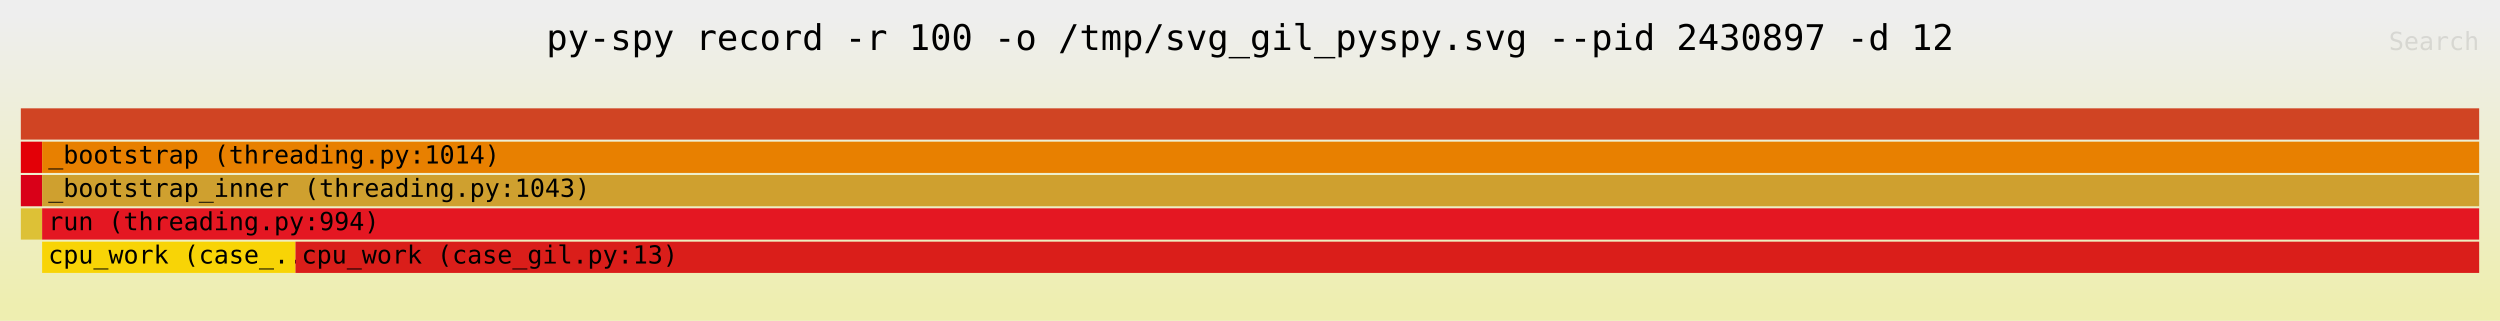
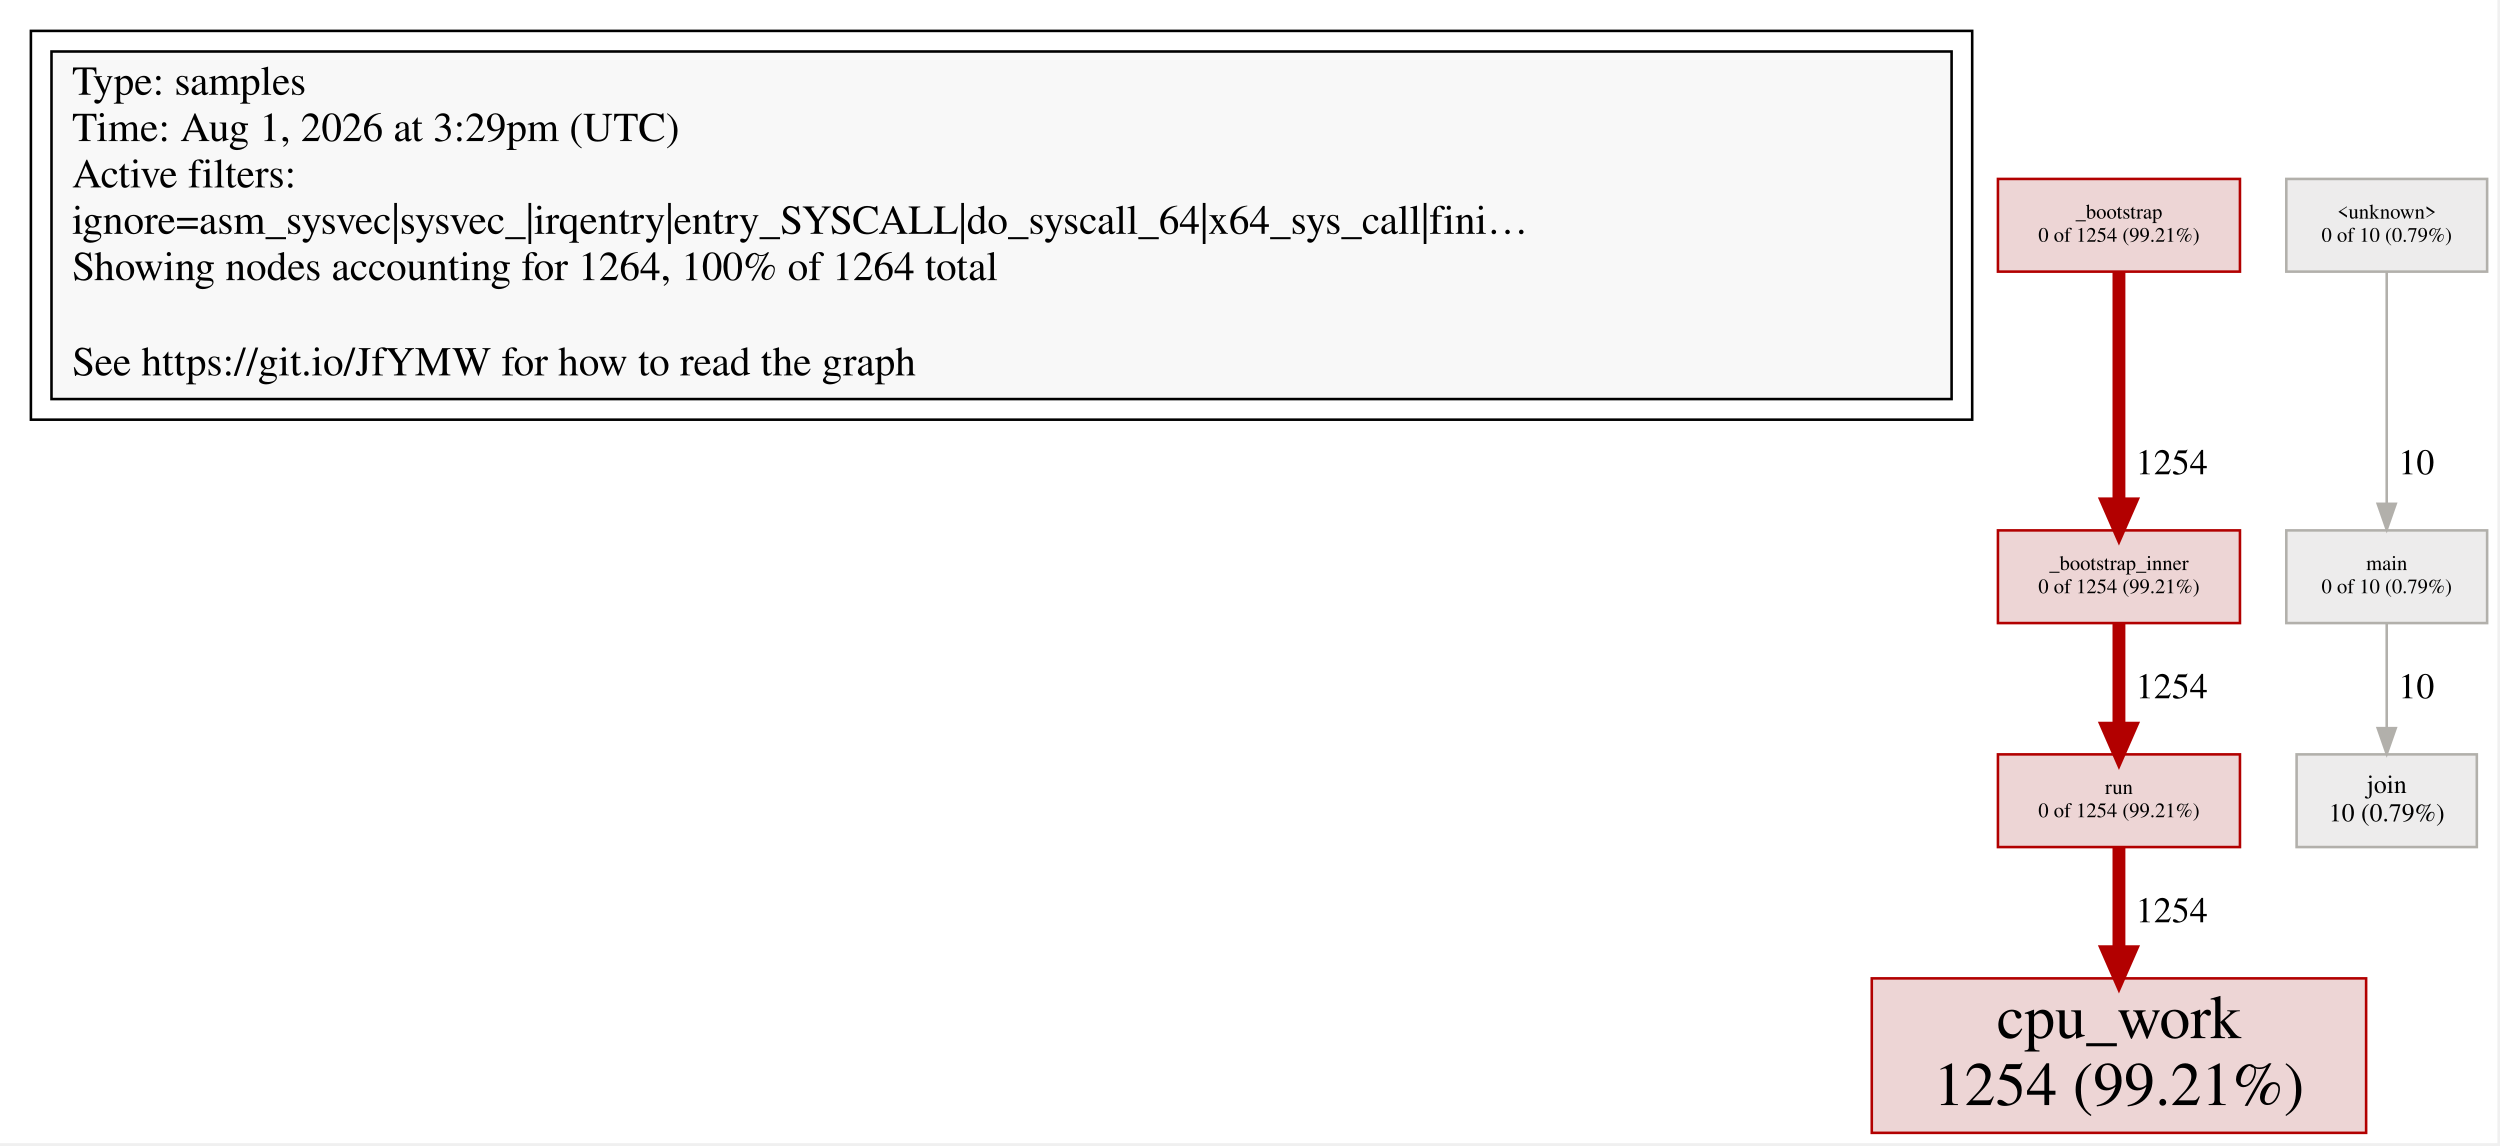
- <svg xmlns="http://www.w3.org/2000/svg" xmlns:ns1="http://github.com/jonhoo/inferno" version="1.1" width="1200" height="154" viewBox="0 0 1200 154">
-   <defs>
-     <linearGradient id="background" y1="0" y2="1" x1="0" x2="0">
-       <stop stop-color="#eeeeee" offset="5%" />
-       <stop stop-color="#eeeeb0" offset="95%" />
-     </linearGradient>
-   </defs>
-   <style type="text/css">
- text { font-family:monospace; font-size:12px }
- #title { text-anchor:middle; font-size:17px; }
- #matched { text-anchor:end; }
- #search { text-anchor:end; opacity:0.1; cursor:pointer; }
- #search:hover, #search.show { opacity:1; }
- #subtitle { text-anchor:middle; font-color:rgb(160,160,160); }
- #unzoom { cursor:pointer; }
- #frames &gt; *:hover { stroke:black; stroke-width:0.5; cursor:pointer; }
- .hide { display:none; }
- .parent { opacity:0.5; }
- </style>
-   <rect x="0" y="0" width="100%" height="154" fill="url(#background)" />
-   <text id="title" fill="rgb(0,0,0)" x="50%" y="24.00">py-spy record -r 100 -o /tmp/svg_gil_pyspy.svg --pid 2430897 -d 12</text>
-   <text id="details" fill="rgb(0,0,0)" x="10" y="40.00"> </text>
-   <text id="unzoom" class="hide" fill="rgb(0,0,0)" x="10" y="24.00">Reset Zoom</text>
-   <text id="search" fill="rgb(0,0,0)" x="1190" y="24.00">Search</text>
-   <text id="matched" fill="rgb(0,0,0)" x="1190" y="143.00"> </text>
-   <svg id="frames" x="10" width="1180" total_samples="1271">
-     <g>
-       <rect x="0%" y="68" width="0.866%" height="15" fill="rgb(227,0,7)" ns1:x="0" ns1:w="11" />
-       <text x="0.25%" y="78.50" />
+ <svg xmlns="http://www.w3.org/2000/svg" xmlns:xlink="http://www.w3.org/1999/xlink" width="100%" height="100%">
+   <g id="viewport" transform="scale(0.5,0.5) translate(0,0)">
+     <g id="graph0" class="graph" transform="scale(1 1) rotate(0) translate(4 440)">
+       <polygon fill="white" stroke="transparent" points="-4,4 -4,-440 966,-440 966,4 -4,4" />
+       <g id="clust1" class="cluster">
+         <polygon fill="none" stroke="black" points="8,-277 8,-428 762,-428 762,-277 8,-277" />
+       </g>
+       <g id="node1" class="node">
+         <polygon fill="#f8f8f8" stroke="black" points="754,-420 16,-420 16,-285 754,-285 754,-420" />
+         <text text-anchor="start" x="24" y="-403.2" font-family="Times,serif" font-size="16.00">Type: samples</text>
+         <text text-anchor="start" x="24" y="-385.2" font-family="Times,serif" font-size="16.00">Time: Aug 1, 2026 at 3:29pm (UTC)</text>
+         <text text-anchor="start" x="24" y="-367.2" font-family="Times,serif" font-size="16.00">Active filters:</text>
+         <text text-anchor="start" x="24" y="-349.2" font-family="Times,serif" font-size="16.00">   ignore=asm_sysvec|sysvec_|irqentry|entry_SYSCALL|do_syscall_64|x64_sys_call|fini…</text>
+         <text text-anchor="start" x="24" y="-331.2" font-family="Times,serif" font-size="16.00">Showing nodes accounting for 1264, 100% of 1264 total</text>
+         <text text-anchor="start" x="24" y="-294.2" font-family="Times,serif" font-size="16.00">See https://git.io/JfYMW for how to read the graph</text>
+       </g>
+       <g id="node1" class="node">
+         <g id="a_node1">
+           <a xlink:title="cpu_work (1254)">
+             <polygon fill="#edd5d5" stroke="#b20000" points="915,-60 723,-60 723,0 915,0 915,-60" />
+             <text text-anchor="middle" x="819" y="-36.8" font-family="Times,serif" font-size="24.00">cpu_work</text>
+             <text text-anchor="middle" x="819" y="-10.8" font-family="Times,serif" font-size="24.00">1254 (99.21%)</text>
+           </a>
+         </g>
+       </g>
+       <g id="node2" class="node">
+         <g id="a_node2">
+           <a xlink:title="_bootstrap (1254)">
+             <polygon fill="#edd5d5" stroke="#b20000" points="866,-370.5 772,-370.5 772,-334.5 866,-334.5 866,-370.5" />
+             <text text-anchor="middle" x="819" y="-355.1" font-family="Times,serif" font-size="8.00">_bootstrap</text>
+             <text text-anchor="middle" x="819" y="-346.1" font-family="Times,serif" font-size="8.00">0 of 1254 (99.21%)</text>
+           </a>
+         </g>
+       </g>
+       <g id="node5" class="node">
+         <g id="a_node5">
+           <a xlink:title="_bootstrap_inner (1254)">
+             <polygon fill="#edd5d5" stroke="#b20000" points="866,-234 772,-234 772,-198 866,-198 866,-234" />
+             <text text-anchor="middle" x="819" y="-218.6" font-family="Times,serif" font-size="8.00">_bootstrap_inner</text>
+             <text text-anchor="middle" x="819" y="-209.6" font-family="Times,serif" font-size="8.00">0 of 1254 (99.21%)</text>
+           </a>
+         </g>
+       </g>
+       <g id="edge1" class="edge">
+         <g id="a_edge1">
+           <a xlink:title="_bootstrap -&gt; _bootstrap_inner (1254)">
+             <path fill="none" stroke="#b20000" stroke-width="5" d="M819,-334.47C819,-311.85 819,-271.64 819,-244.64" />
+             <polygon fill="#b20000" stroke="#b20000" stroke-width="5" points="823.38,-244.32 819,-234.32 814.63,-244.32 823.38,-244.32" />
+           </a>
+         </g>
+         <g id="a_edge1-label">
+           <a xlink:title="_bootstrap -&gt; _bootstrap_inner (1254)">
+             <text text-anchor="middle" x="839.5" y="-255.8" font-family="Times,serif" font-size="14.00"> 1254</text>
+           </a>
+         </g>
+       </g>
+       <g id="node3" class="node">
+         <g id="a_node3">
+           <a xlink:title="join (10)">
+             <polygon fill="#edecec" stroke="#b2b0ab" points="958,-147 888,-147 888,-111 958,-111 958,-147" />
+             <text text-anchor="middle" x="923" y="-132" font-family="Times,serif" font-size="10.00">join</text>
+             <text text-anchor="middle" x="923" y="-121" font-family="Times,serif" font-size="10.00">10 (0.79%)</text>
+           </a>
+         </g>
+       </g>
+       <g id="node4" class="node">
+         <g id="a_node4">
+           <a xlink:title="&lt;unknown&gt; (10)">
+             <polygon fill="#edecec" stroke="#b2b0ab" points="962,-370.5 884,-370.5 884,-334.5 962,-334.5 962,-370.5" />
+             <text text-anchor="middle" x="923" y="-355.1" font-family="Times,serif" font-size="8.00">&lt;unknown&gt;</text>
+             <text text-anchor="middle" x="923" y="-346.1" font-family="Times,serif" font-size="8.00">0 of 10 (0.79%)</text>
+           </a>
+         </g>
+       </g>
+       <g id="node6" class="node">
+         <g id="a_node6">
+           <a xlink:title="main (10)">
+             <polygon fill="#edecec" stroke="#b2b0ab" points="962,-234 884,-234 884,-198 962,-198 962,-234" />
+             <text text-anchor="middle" x="923" y="-218.6" font-family="Times,serif" font-size="8.00">main</text>
+             <text text-anchor="middle" x="923" y="-209.6" font-family="Times,serif" font-size="8.00">0 of 10 (0.79%)</text>
+           </a>
+         </g>
+       </g>
+       <g id="edge4" class="edge">
+         <g id="a_edge4">
+           <a xlink:title="&lt;unknown&gt; -&gt; main (10)">
+             <path fill="none" stroke="#b2b0ab" d="M923,-334.47C923,-311.85 923,-271.64 923,-244.64" />
+             <polygon fill="#b2b0ab" stroke="#b2b0ab" points="926.5,-244.32 923,-234.32 919.5,-244.32 926.5,-244.32" />
+           </a>
+         </g>
+         <g id="a_edge4-label">
+           <a xlink:title="&lt;unknown&gt; -&gt; main (10)">
+             <text text-anchor="middle" x="934.5" y="-255.8" font-family="Times,serif" font-size="14.00"> 10</text>
+           </a>
+         </g>
+       </g>
+       <g id="node7" class="node">
+         <g id="a_node7">
+           <a xlink:title="run (1254)">
+             <polygon fill="#edd5d5" stroke="#b20000" points="866,-147 772,-147 772,-111 866,-111 866,-147" />
+             <text text-anchor="middle" x="819" y="-131.6" font-family="Times,serif" font-size="8.00">run</text>
+             <text text-anchor="middle" x="819" y="-122.6" font-family="Times,serif" font-size="8.00">0 of 1254 (99.21%)</text>
+           </a>
+         </g>
+       </g>
+       <g id="edge2" class="edge">
+         <g id="a_edge2">
+           <a xlink:title="_bootstrap_inner -&gt; run (1254)">
+             <path fill="none" stroke="#b20000" stroke-width="5" d="M819,-197.8C819,-186.16 819,-170.55 819,-157.24" />
+             <polygon fill="#b20000" stroke="#b20000" stroke-width="5" points="823.38,-157.18 819,-147.18 814.63,-157.18 823.38,-157.18" />
+           </a>
+         </g>
+         <g id="a_edge2-label">
+           <a xlink:title="_bootstrap_inner -&gt; run (1254)">
+             <text text-anchor="middle" x="839.5" y="-168.8" font-family="Times,serif" font-size="14.00"> 1254</text>
+           </a>
+         </g>
+       </g>
+       <g id="edge5" class="edge">
+         <g id="a_edge5">
+           <a xlink:title="main -&gt; join (10)">
+             <path fill="none" stroke="#b2b0ab" d="M923,-197.8C923,-186.16 923,-170.55 923,-157.24" />
+             <polygon fill="#b2b0ab" stroke="#b2b0ab" points="926.5,-157.18 923,-147.18 919.5,-157.18 926.5,-157.18" />
+           </a>
+         </g>
+         <g id="a_edge5-label">
+           <a xlink:title="main -&gt; join (10)">
+             <text text-anchor="middle" x="934.5" y="-168.8" font-family="Times,serif" font-size="14.00"> 10</text>
+           </a>
+         </g>
+       </g>
+       <g id="edge3" class="edge">
+         <g id="a_edge3">
+           <a xlink:title="run -&gt; cpu_work (1254)">
+             <path fill="none" stroke="#b20000" stroke-width="5" d="M819,-110.66C819,-99.54 819,-84.64 819,-70.73" />
+             <polygon fill="#b20000" stroke="#b20000" stroke-width="5" points="823.38,-70.37 819,-60.37 814.63,-70.37 823.38,-70.37" />
+           </a>
+         </g>
+         <g id="a_edge3-label">
+           <a xlink:title="run -&gt; cpu_work (1254)">
+             <text text-anchor="middle" x="839.5" y="-81.8" font-family="Times,serif" font-size="14.00"> 1254</text>
+           </a>
+         </g>
+       </g>
    </g>
-     <g>
-       <rect x="0%" y="84" width="0.866%" height="15" fill="rgb(217,0,24)" ns1:x="0" ns1:w="11" />
-       <text x="0.25%" y="94.50" />
-     </g>
-     <g>
-       <rect x="0%" y="100" width="0.866%" height="15" fill="rgb(221,193,54)" ns1:x="0" ns1:w="11" />
-       <text x="0.25%" y="110.50" />
-     </g>
-     <g>
-       <rect x="0.866%" y="116" width="10.307%" height="15" fill="rgb(248,212,6)" ns1:x="11" ns1:w="131" />
-       <text x="1.115%" y="126.50">cpu_work (case_..</text>
-     </g>
-     <g>
-       <rect x="0%" y="52" width="100%" height="15" fill="rgb(208,68,35)" ns1:x="0" ns1:w="1271" />
-       <text x="0.25%" y="62.50" />
-     </g>
-     <g>
-       <rect x="0.866%" y="68" width="99.135%" height="15" fill="rgb(232,128,0)" ns1:x="11" ns1:w="1260" />
-       <text x="1.115%" y="78.50">_bootstrap (threading.py:1014)</text>
-     </g>
-     <g>
-       <rect x="0.866%" y="84" width="99.135%" height="15" fill="rgb(207,160,47)" ns1:x="11" ns1:w="1260" />
-       <text x="1.115%" y="94.50">_bootstrap_inner (threading.py:1043)</text>
-     </g>
-     <g>
-       <rect x="0.866%" y="100" width="99.135%" height="15" fill="rgb(228,23,34)" ns1:x="11" ns1:w="1260" />
-       <text x="1.115%" y="110.50">run (threading.py:994)</text>
-     </g>
-     <g>
-       <rect x="11.172%" y="116" width="88.828%" height="15" fill="rgb(218,30,26)" ns1:x="142" ns1:w="1129" />
-       <text x="11.422%" y="126.50">cpu_work (case_gil.py:13)</text>
-     </g>
-   </svg>
+   </g>
</svg>
